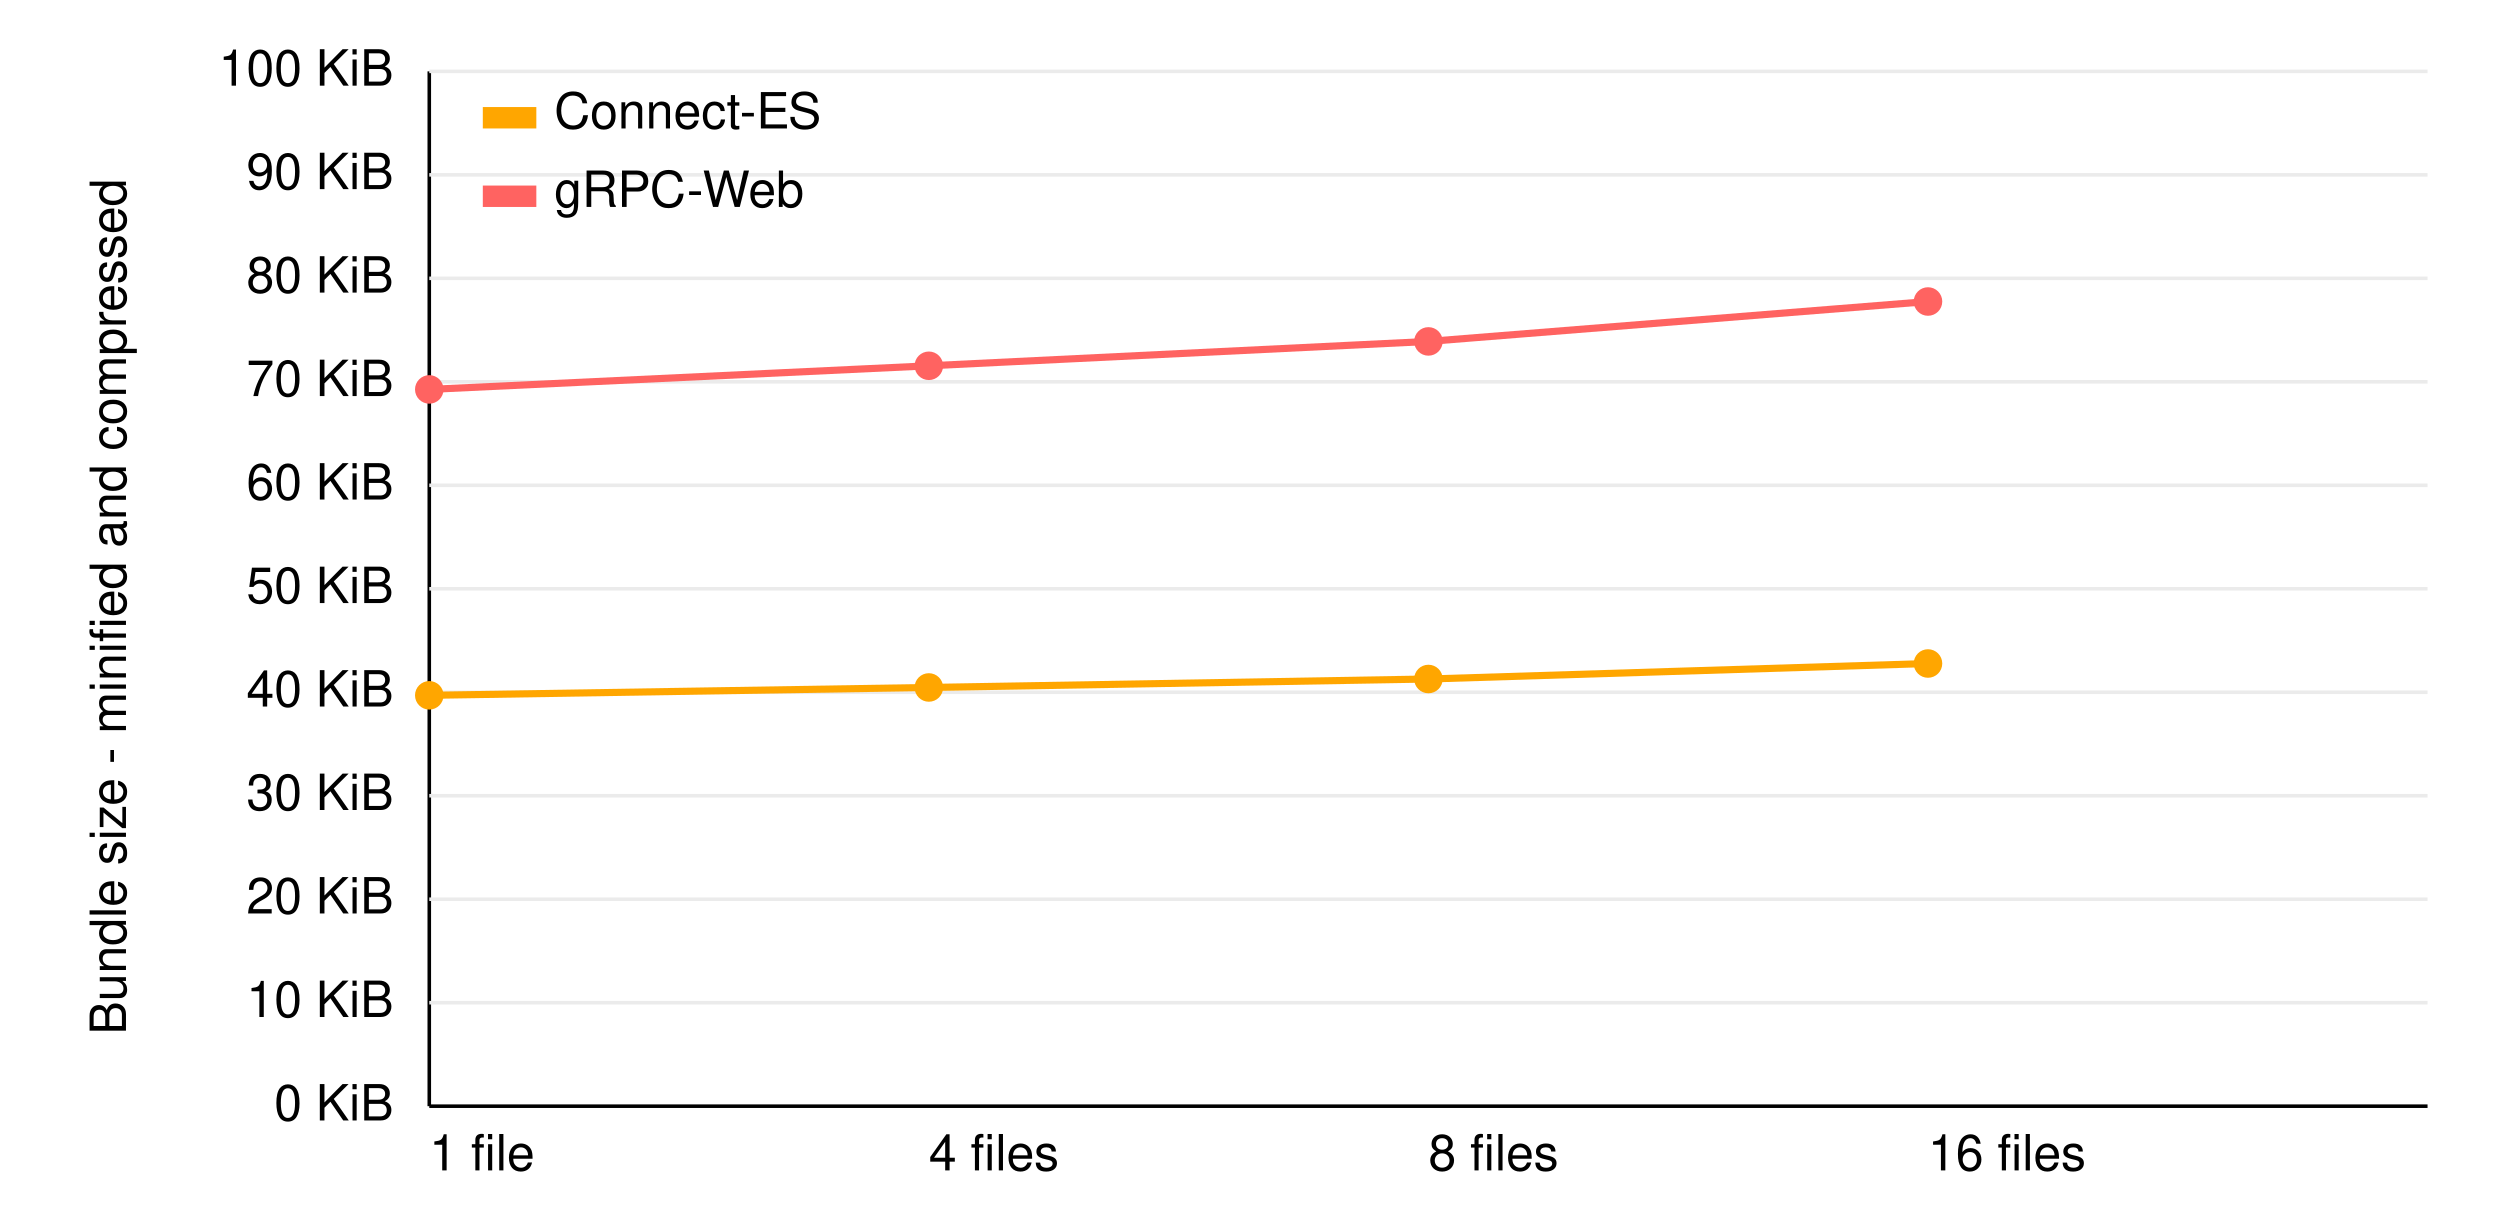
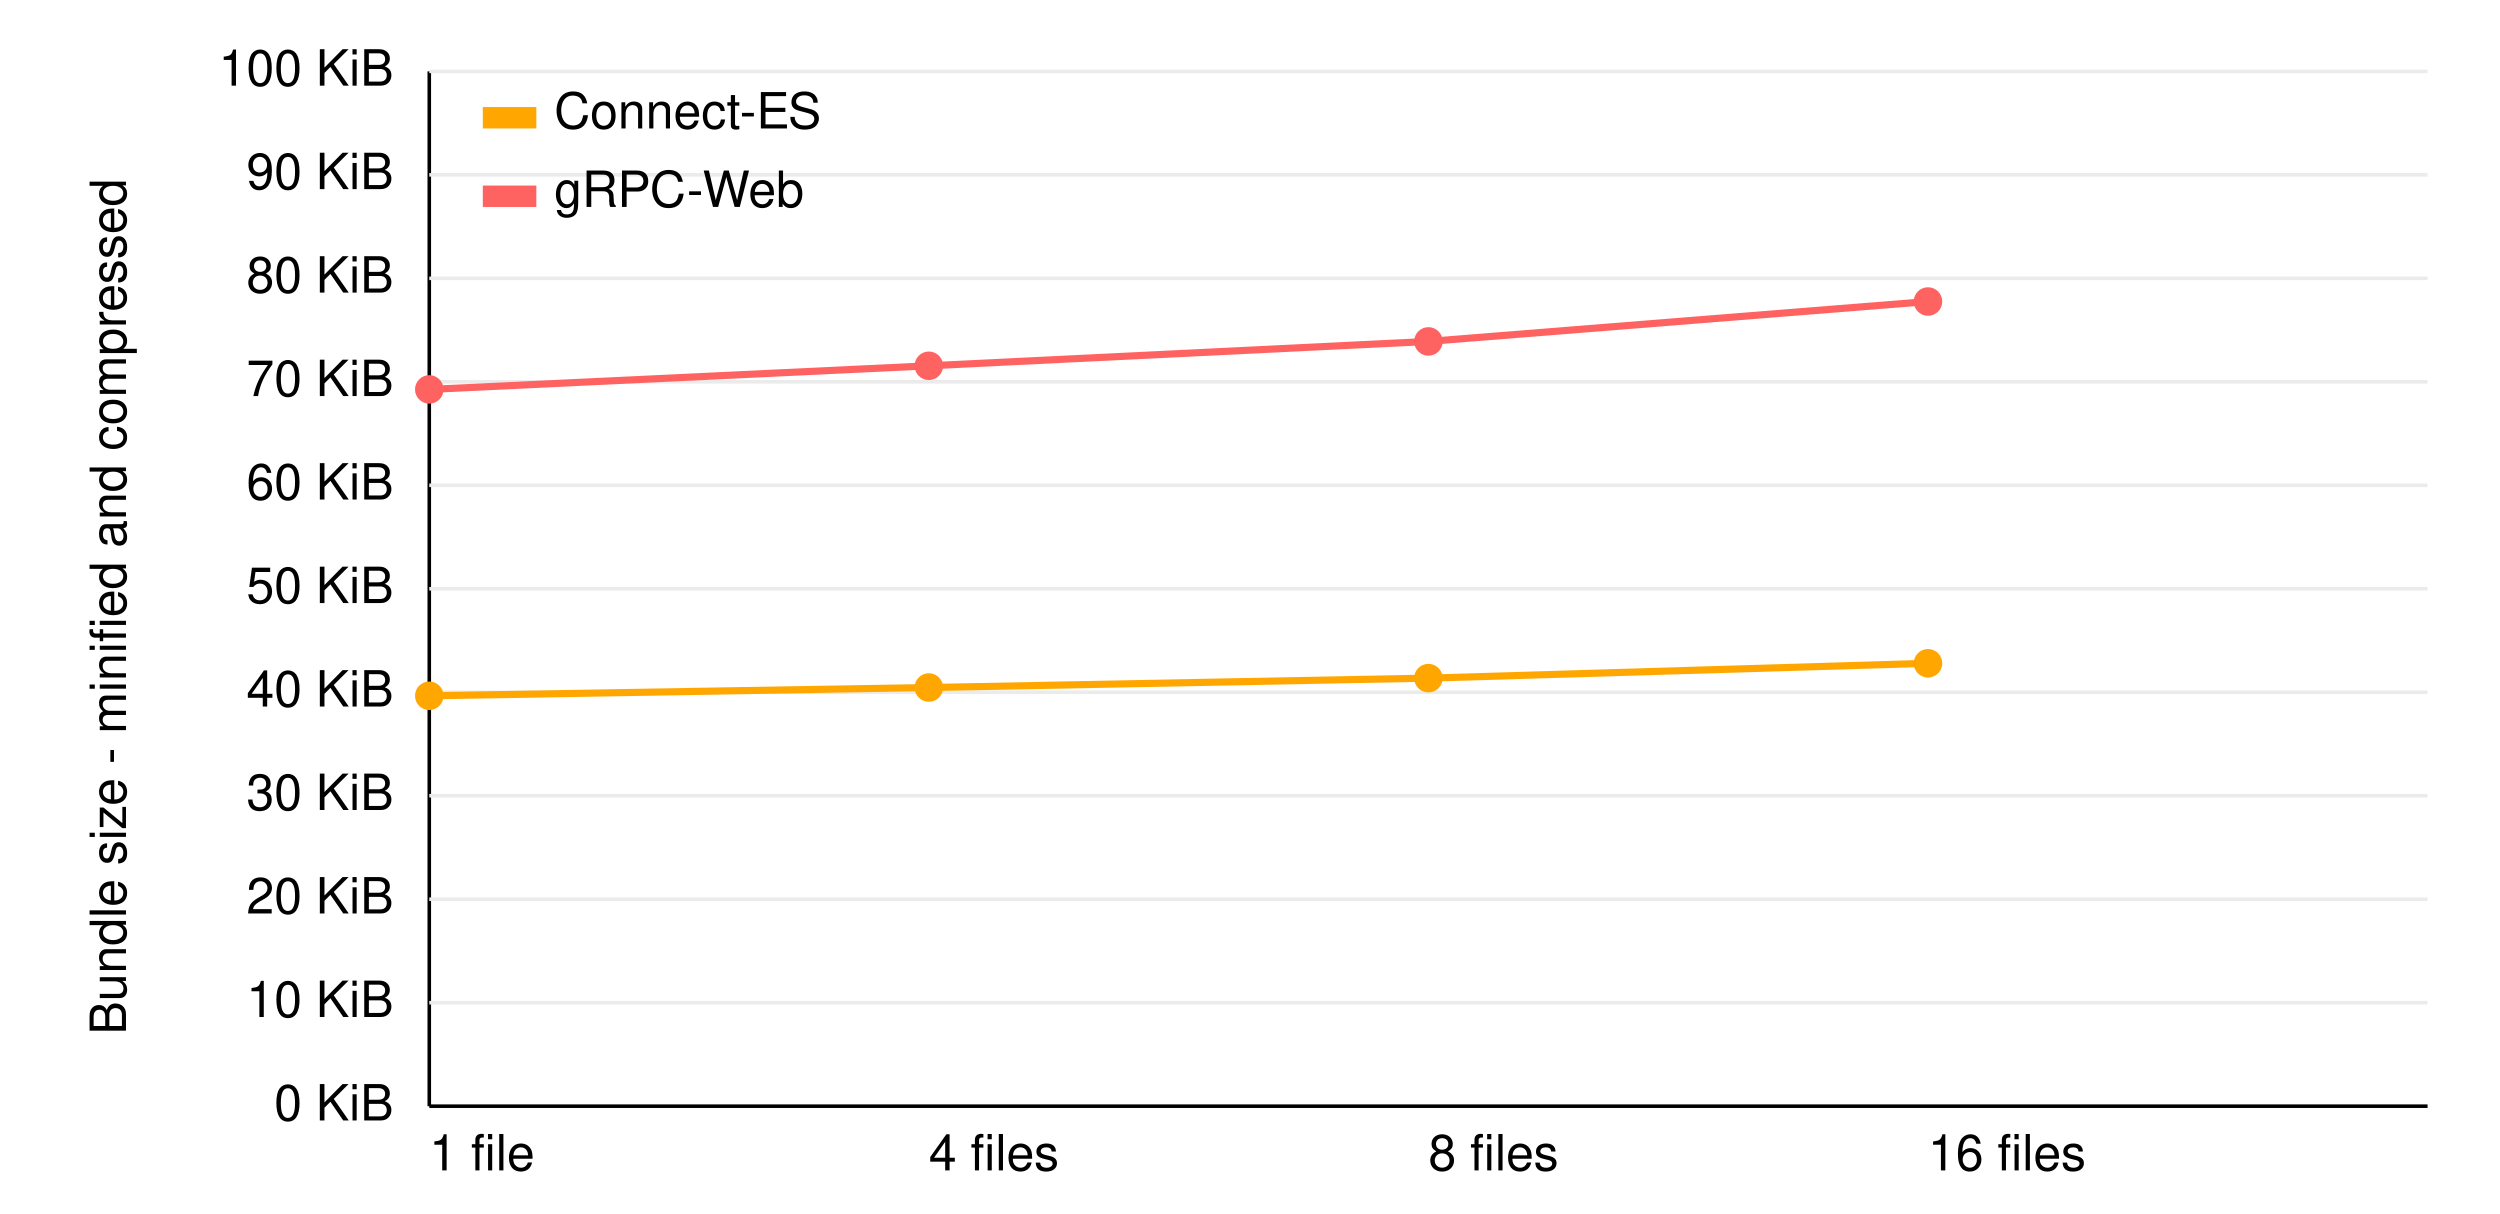
<svg xmlns="http://www.w3.org/2000/svg" version="1.1" width="680px" height="330px" viewBox="0 0 680 340" class="chart">
  <style>
      
      text {
        font: 14px Verdana, Helvetica, Arial, sans-serif;
      }
      
    </style>
  <g transform="translate(110,310)">
    <line y1="0" x2="560" stroke="black" />
    <text x="0" y="18" text-anchor="start">1 file</text>
    <text x="140" y="18" text-anchor="start">4 files</text>
    <text x="280" y="18" text-anchor="start">8 files</text>
    <text x="420" y="18" text-anchor="start">16 files</text>
  </g>
  <g transform="translate(110, 20)">
    <line x1="0" x2="0" y1="0" y2="290" stroke="black" />
    <g transform="rotate(-90), translate(-150,-85)">
      <text text-anchor="middle">Bundle size - minified and compressed</text>
    </g>
    <text x="-10" y="4" text-anchor="end">100 KiB</text>
    <line x1="0" x2="560" y1="0" y2="0" stroke="#ebebeb" />
    <text x="-10" y="33" text-anchor="end">90 KiB</text>
    <line x1="0" x2="560" y1="29" y2="29" stroke="#ebebeb" />
    <text x="-10" y="62" text-anchor="end">80 KiB</text>
    <line x1="0" x2="560" y1="58" y2="58" stroke="#ebebeb" />
    <text x="-10" y="91" text-anchor="end">70 KiB</text>
    <line x1="0" x2="560" y1="87" y2="87" stroke="#ebebeb" />
    <text x="-10" y="120" text-anchor="end">60 KiB</text>
    <line x1="0" x2="560" y1="116" y2="116" stroke="#ebebeb" />
    <text x="-10" y="149" text-anchor="end">50 KiB</text>
    <line x1="0" x2="560" y1="145" y2="145" stroke="#ebebeb" />
    <text x="-10" y="178" text-anchor="end">40 KiB</text>
    <line x1="0" x2="560" y1="174" y2="174" stroke="#ebebeb" />
    <text x="-10" y="207" text-anchor="end">30 KiB</text>
    <line x1="0" x2="560" y1="203" y2="203" stroke="#ebebeb" />
    <text x="-10" y="236" text-anchor="end">20 KiB</text>
    <line x1="0" x2="560" y1="232" y2="232" stroke="#ebebeb" />
    <text x="-10" y="265" text-anchor="end">10 KiB</text>
    <line x1="0" x2="560" y1="261" y2="261" stroke="#ebebeb" />
    <text x="-10" y="294" text-anchor="end">0 KiB</text>
  </g>
  <g transform="translate(110, 20)">
-     <polyline fill="none" stroke="#ffa600" stroke-width="2" points="0,174.858 140,172.658 280,170.287 420,165.943">
+     <polyline fill="none" stroke="#ffa600" stroke-width="2" points="0,174.988 140,172.672 280,170.041 420,165.881">
    </polyline>
-     <circle cx="0" cy="174.858" r="4" fill="#ffa600" />
-     <circle cx="140" cy="172.658" r="4" fill="#ffa600" />
-     <circle cx="280" cy="170.287" r="4" fill="#ffa600" />
-     <circle cx="420" cy="165.943" r="4" fill="#ffa600" />
+     <circle cx="0" cy="174.988" r="4" fill="#ffa600" />
+     <circle cx="140" cy="172.672" r="4" fill="#ffa600" />
+     <circle cx="280" cy="170.041" r="4" fill="#ffa600" />
+     <circle cx="420" cy="165.881" r="4" fill="#ffa600" />
  </g>
  <g transform="translate(110, 20)">
    <polyline fill="none" stroke="#ff6361" stroke-width="2" points="0,89.133 140,82.508 280,75.68 420,64.497">
    </polyline>
    <circle cx="0" cy="89.133" r="4" fill="#ff6361" />
    <circle cx="140" cy="82.508" r="4" fill="#ff6361" />
    <circle cx="280" cy="75.68" r="4" fill="#ff6361" />
    <circle cx="420" cy="64.497" r="4" fill="#ff6361" />
  </g>
  <g transform="translate(125, 30)">
    <g transform="translate(0, 0)">
      <rect width="15" height="6" fill="#ffa600" />
      <text x="20" y="6">Connect-ES</text>
    </g>
    <g transform="translate(0, 22)">
      <rect width="15" height="6" fill="#ff6361" />
      <text x="20" y="6">gRPC-Web</text>
    </g>
  </g>
</svg>
